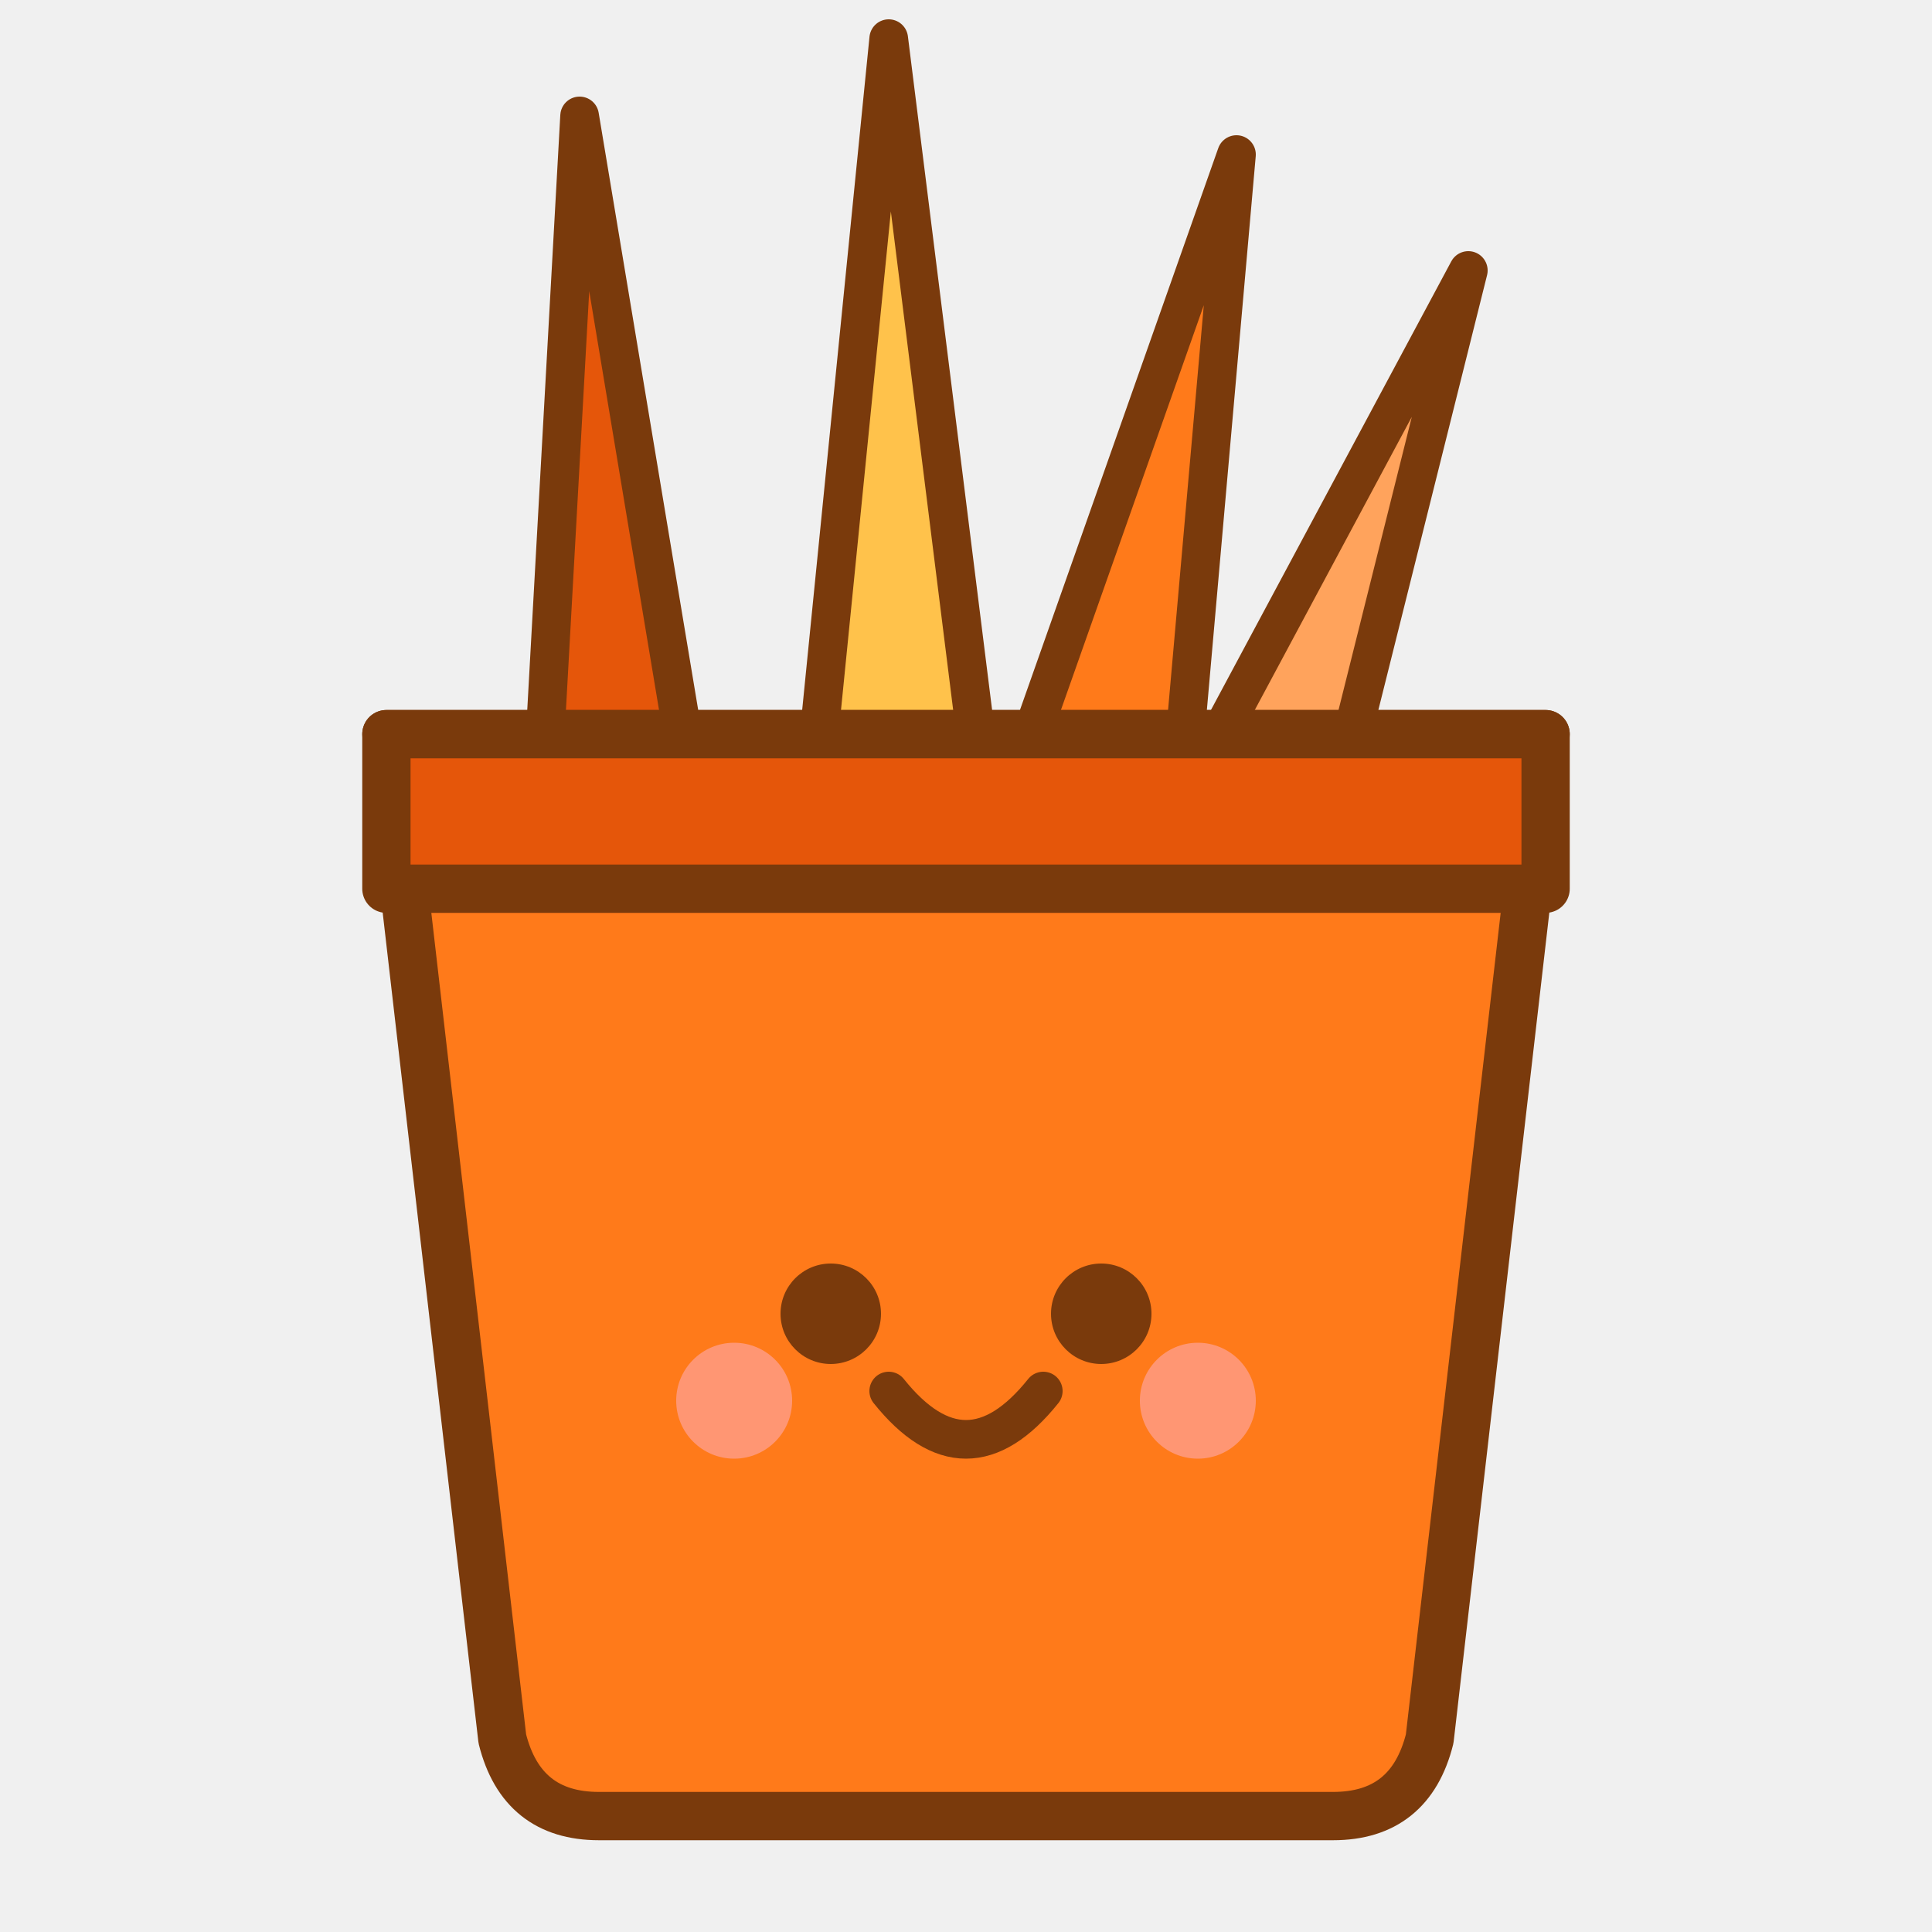
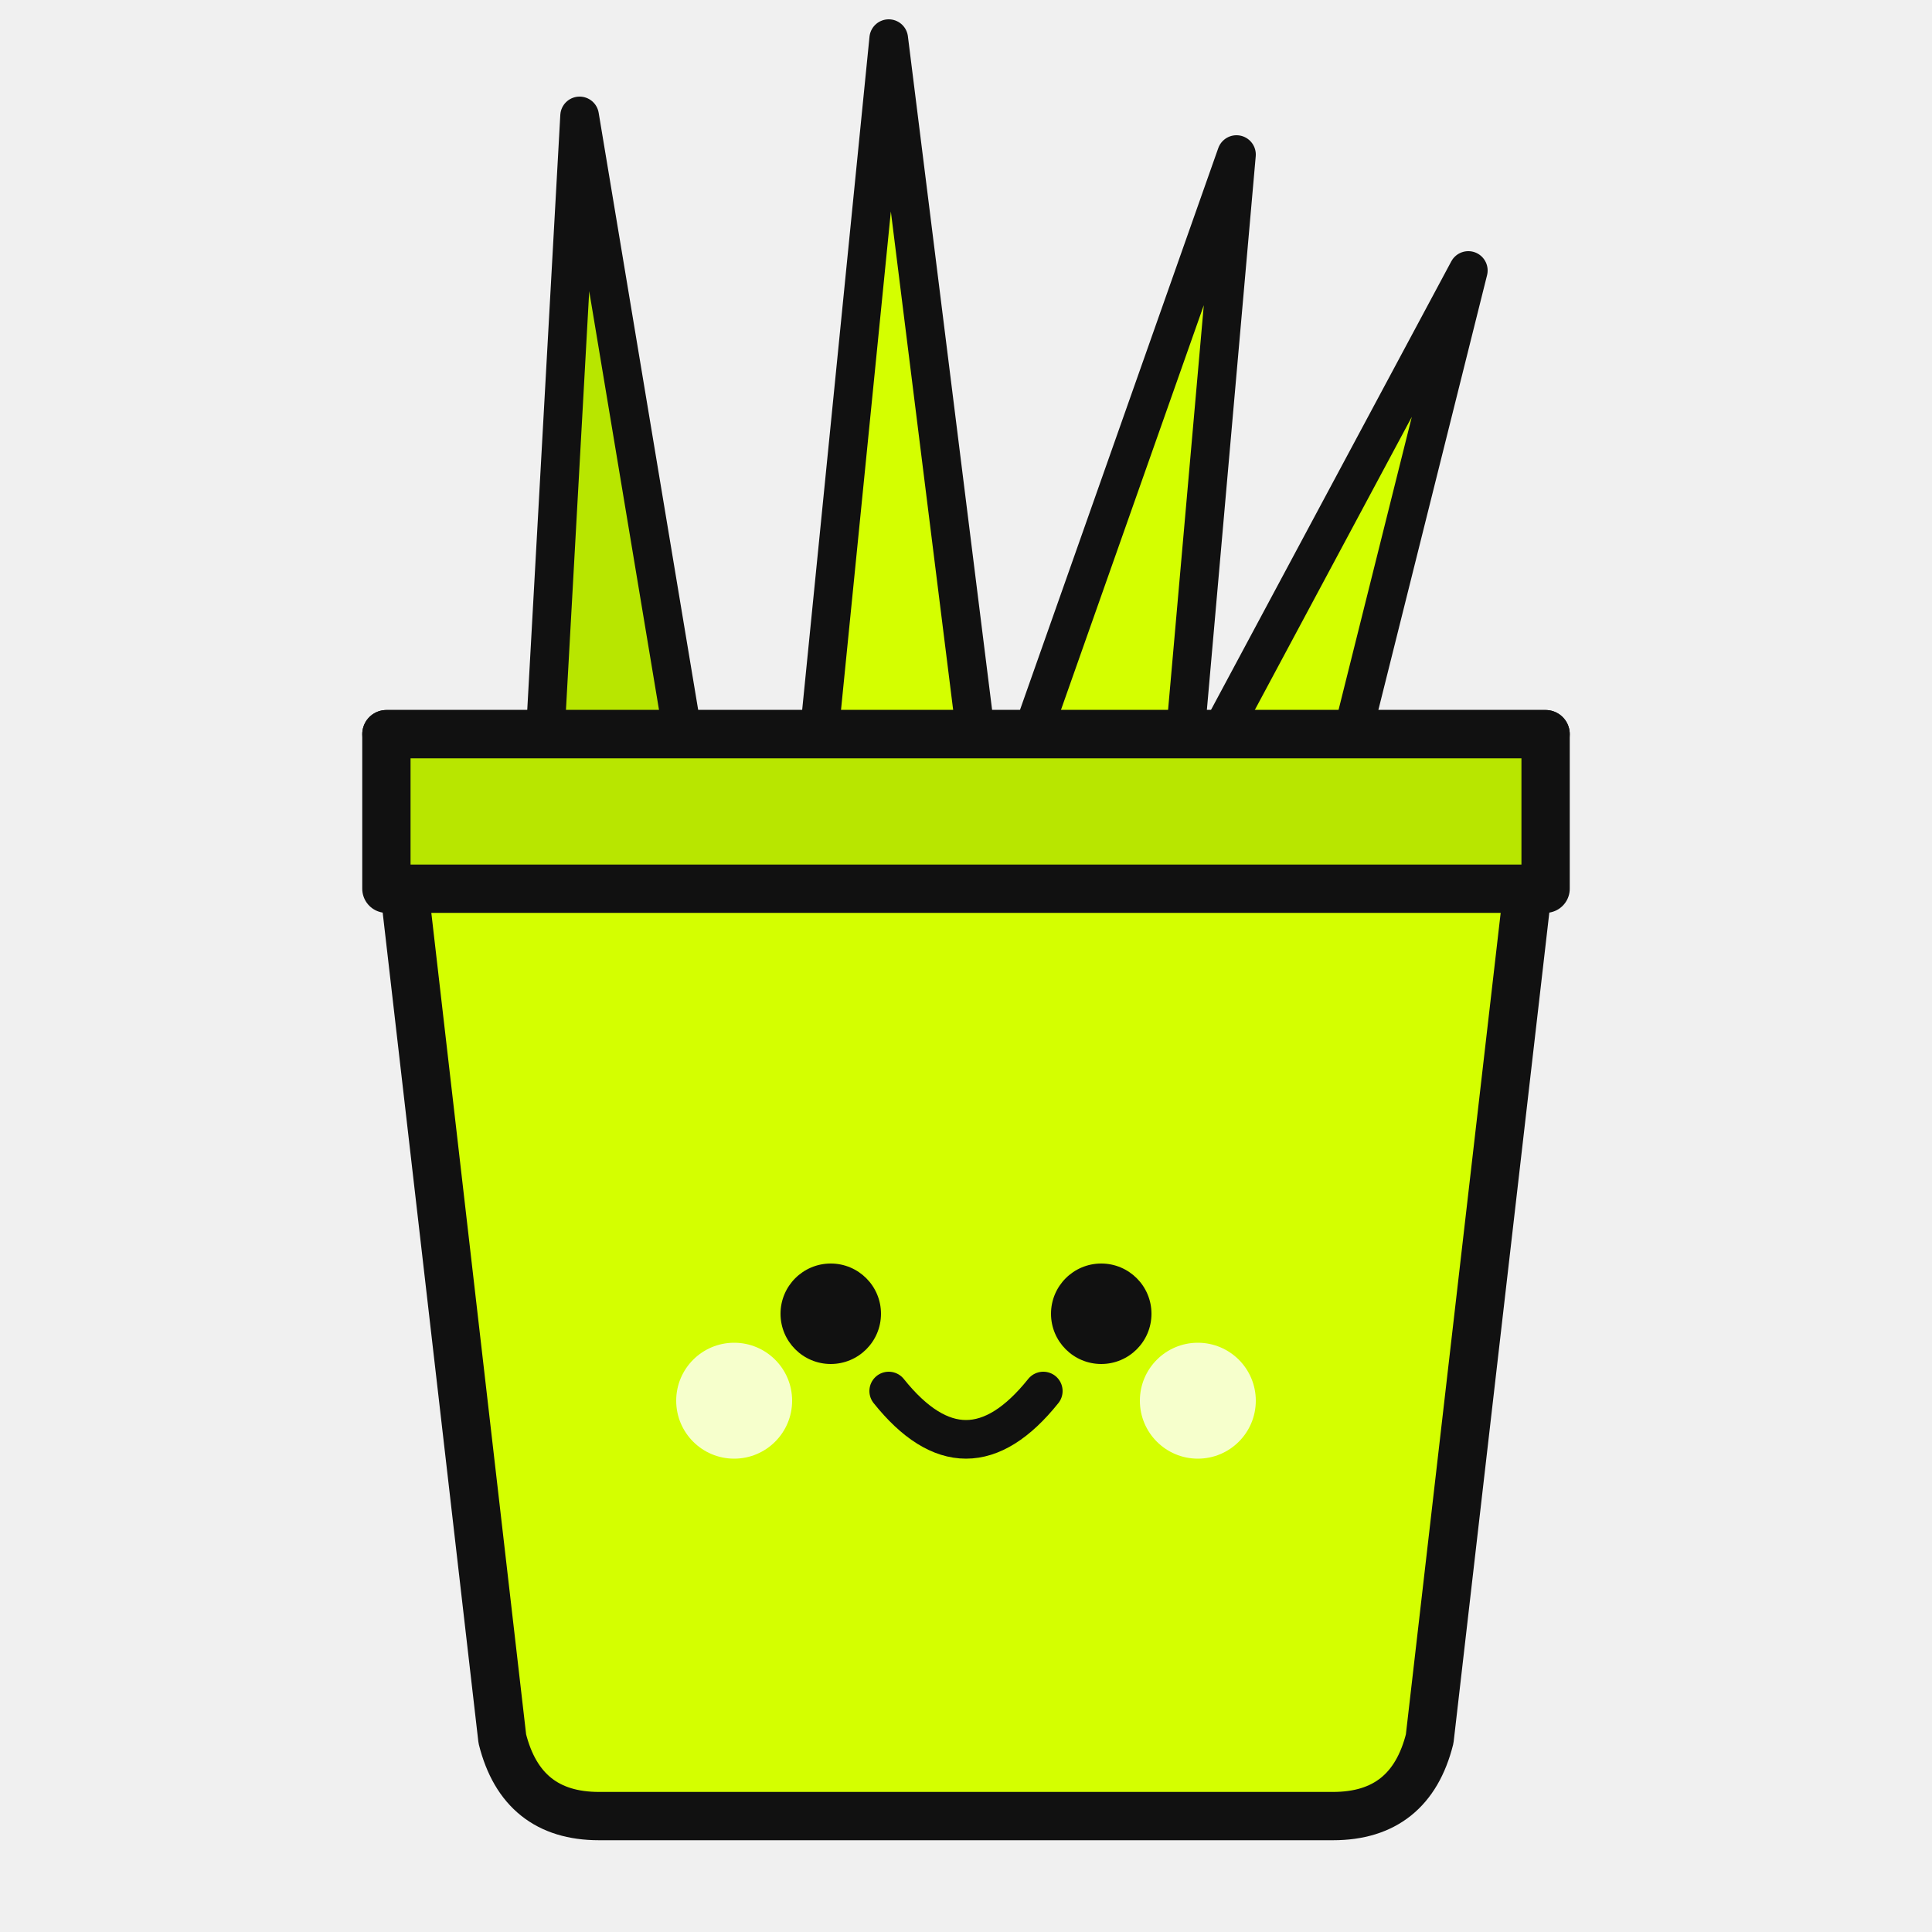
<svg xmlns="http://www.w3.org/2000/svg" viewBox="0 0 100 100">
-   <g stroke="#7A3A0C" stroke-width="2" stroke-linejoin="round" stroke-linecap="round">
-     <path d="M30 6l6 36h-8z" fill="#E5560A" />
-     <path d="M46 2l5 40h-9z" fill="#FFC24B" />
-     <path d="M64 8l-3 34h-9z" fill="#FF7A1A" />
-     <path d="M76 14l-7 28h-8z" fill="#FFA35C" />
+   <g stroke="#111111" stroke-width="2" stroke-linejoin="round" stroke-linecap="round">
+     <path d="M30 6l6 36h-8z" fill="#B8E600" />
+     <path d="M46 2l5 40h-9z" fill="#D4FF00" />
+     <path d="M64 8l-3 34h-9z" fill="#D4FF00" />
+     <path d="M76 14l-7 28h-8z" fill="#D4FF00" />
  </g>
-   <path d="M20 38h60l-6 52q-1 4-5 4H31q-4 0-5-4z" fill="#FF7A1A" stroke="#7A3A0C" stroke-width="2.5" stroke-linejoin="round" stroke-linecap="round" />
-   <path d="M20 38h60v8H20z" fill="#E5560A" stroke="#7A3A0C" stroke-width="2.5" stroke-linejoin="round" stroke-linecap="round" />
+   <path d="M20 38h60l-6 52q-1 4-5 4H31q-4 0-5-4z" fill="#D4FF00" stroke="#111111" stroke-width="2.5" stroke-linejoin="round" stroke-linecap="round" />
+   <path d="M20 38h60v8H20z" fill="#B8E600" stroke="#111111" stroke-width="2.5" stroke-linejoin="round" stroke-linecap="round" />
  <g transform="translate(50 68) scale(1)">
-     <circle cx="-7" cy="0" r="2.6" fill="#7A3A0C" />
-     <circle cx="7" cy="0" r="2.6" fill="#7A3A0C" />
-     <circle cx="-12" cy="4.5" r="3" fill="#FF9E8A" opacity=".8" />
-     <circle cx="12" cy="4.5" r="3" fill="#FF9E8A" opacity=".8" />
-     <path d="M-4 4 Q0 9 4 4" fill="none" stroke="#7A3A0C" stroke-width="2" stroke-linecap="round" />
+     <circle cx="-7" cy="0" r="2.6" fill="#111111" />
+     <circle cx="7" cy="0" r="2.6" fill="#111111" />
+     <circle cx="-12" cy="4.5" r="3" fill="#FFFFFF" opacity=".8" />
+     <circle cx="12" cy="4.5" r="3" fill="#FFFFFF" opacity=".8" />
+     <path d="M-4 4 Q0 9 4 4" fill="none" stroke="#111111" stroke-width="2" stroke-linecap="round" />
  </g>
</svg>
